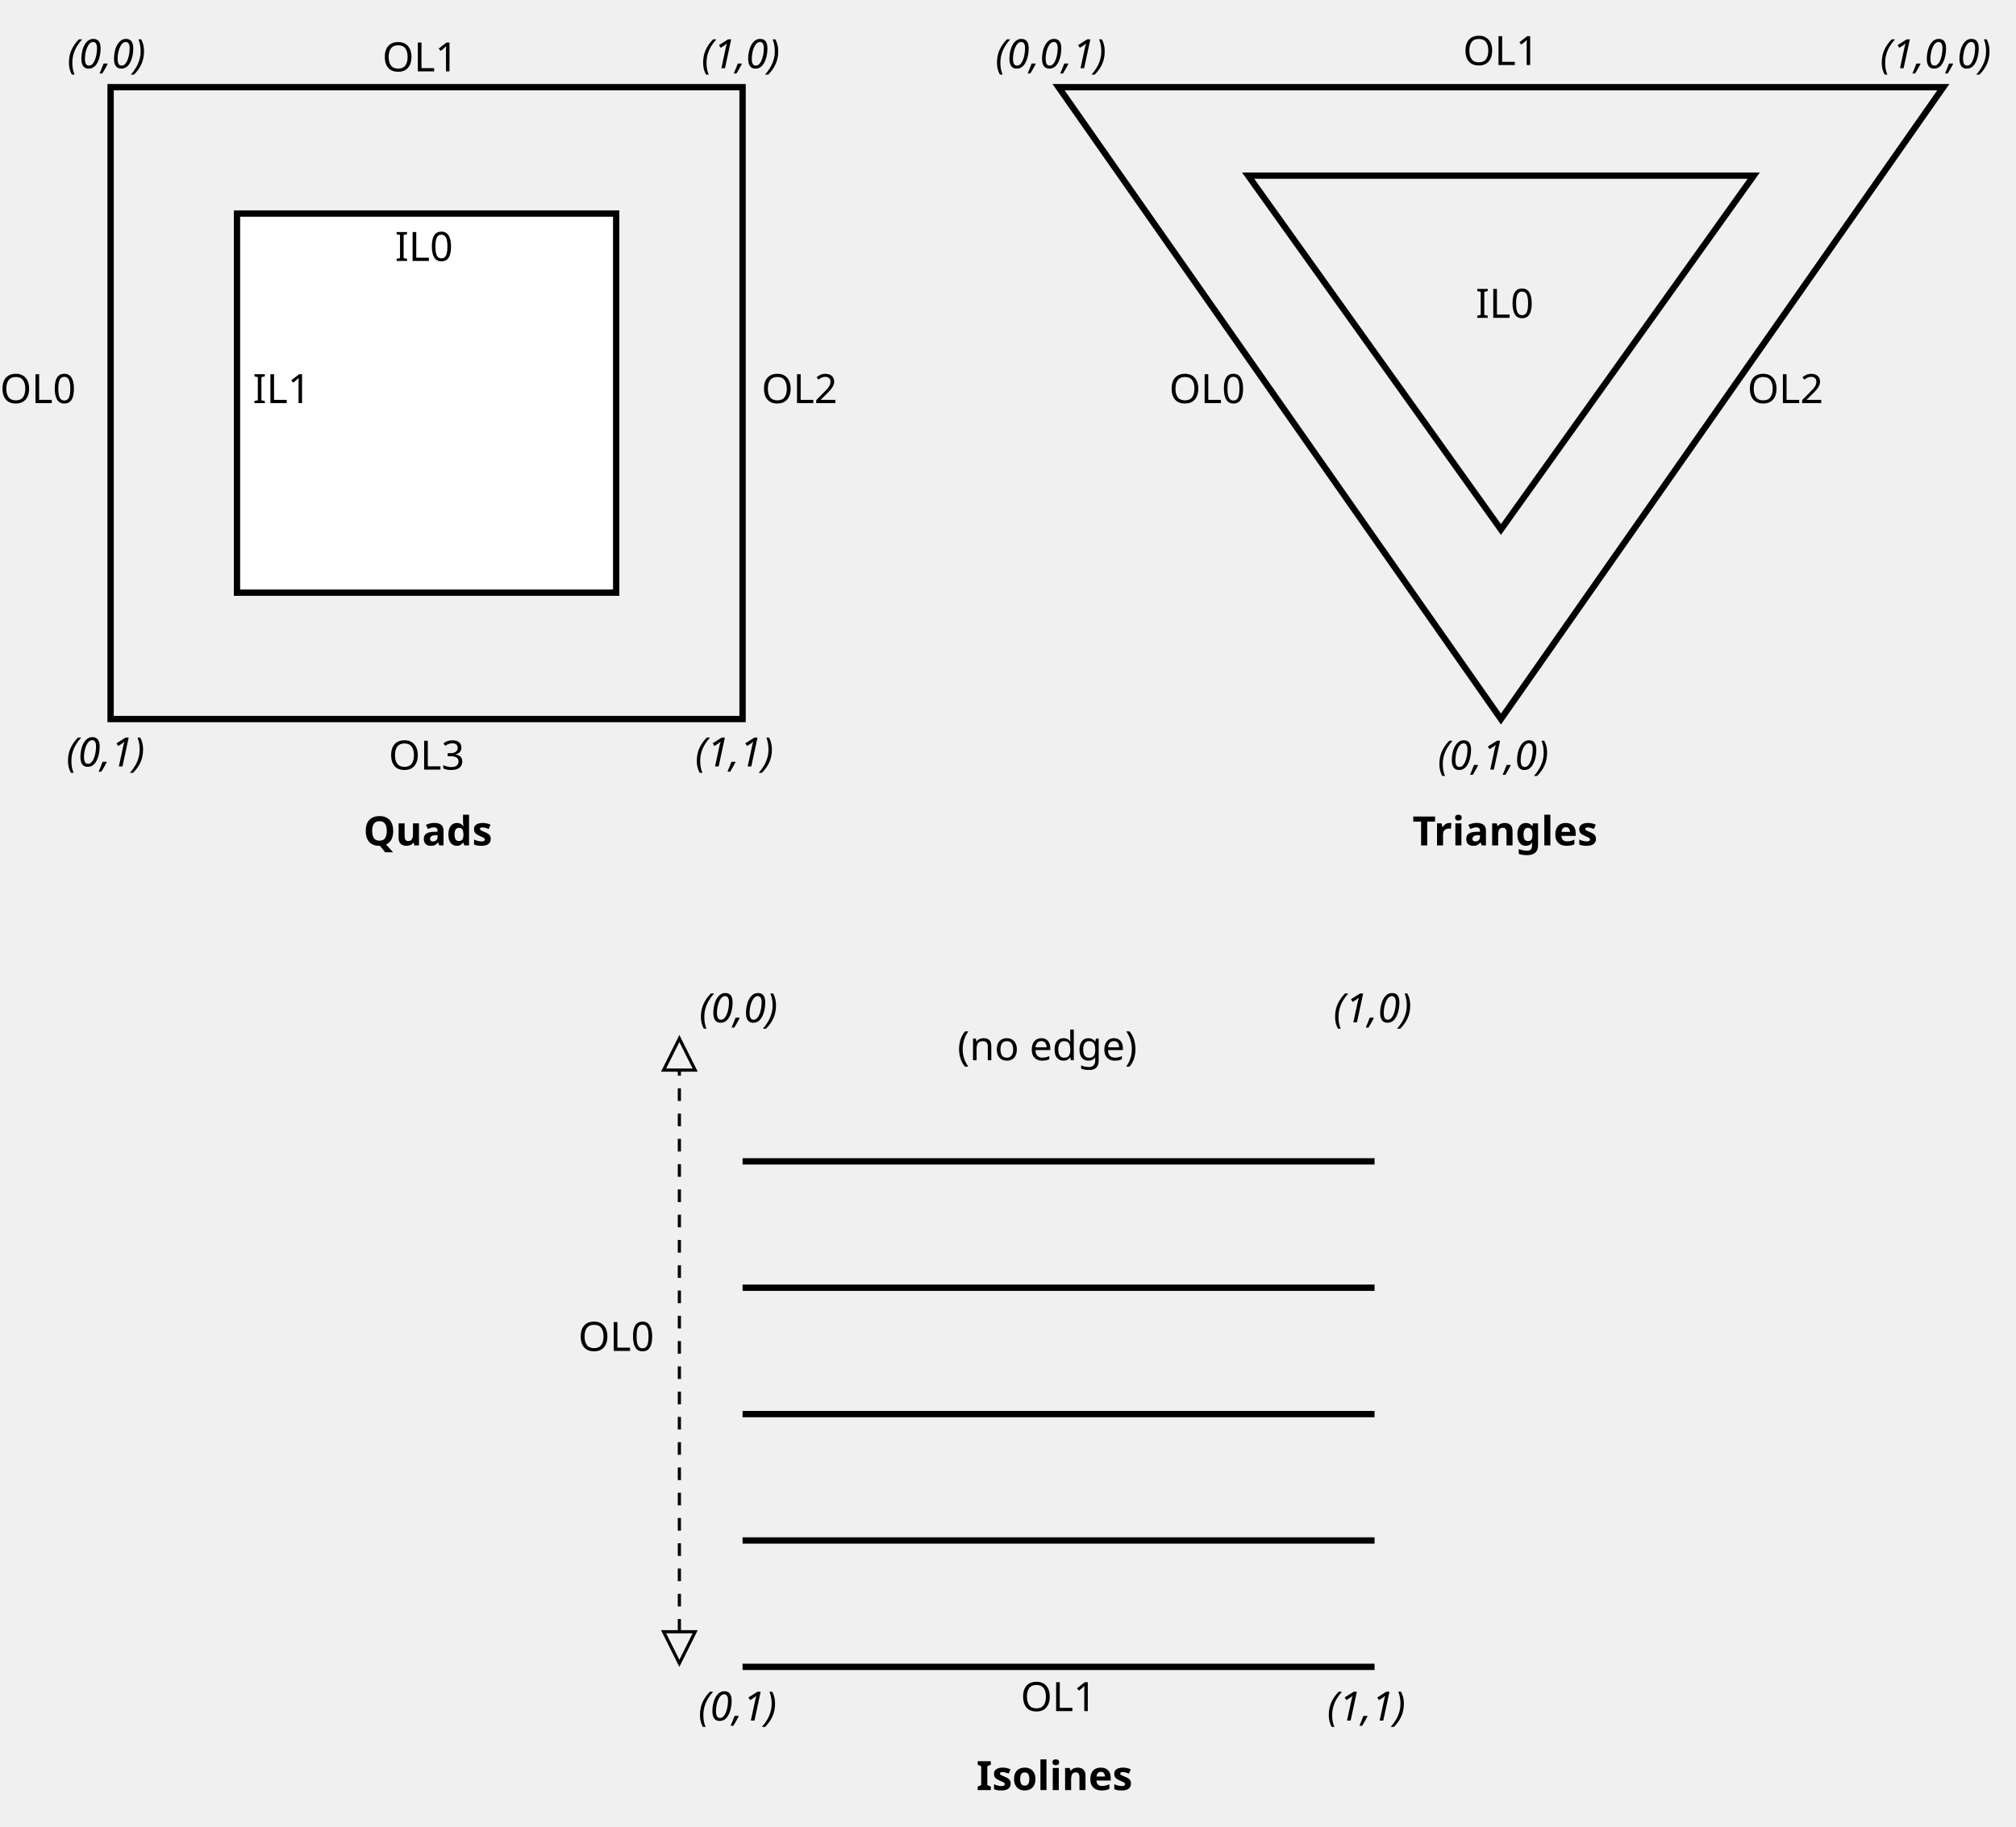
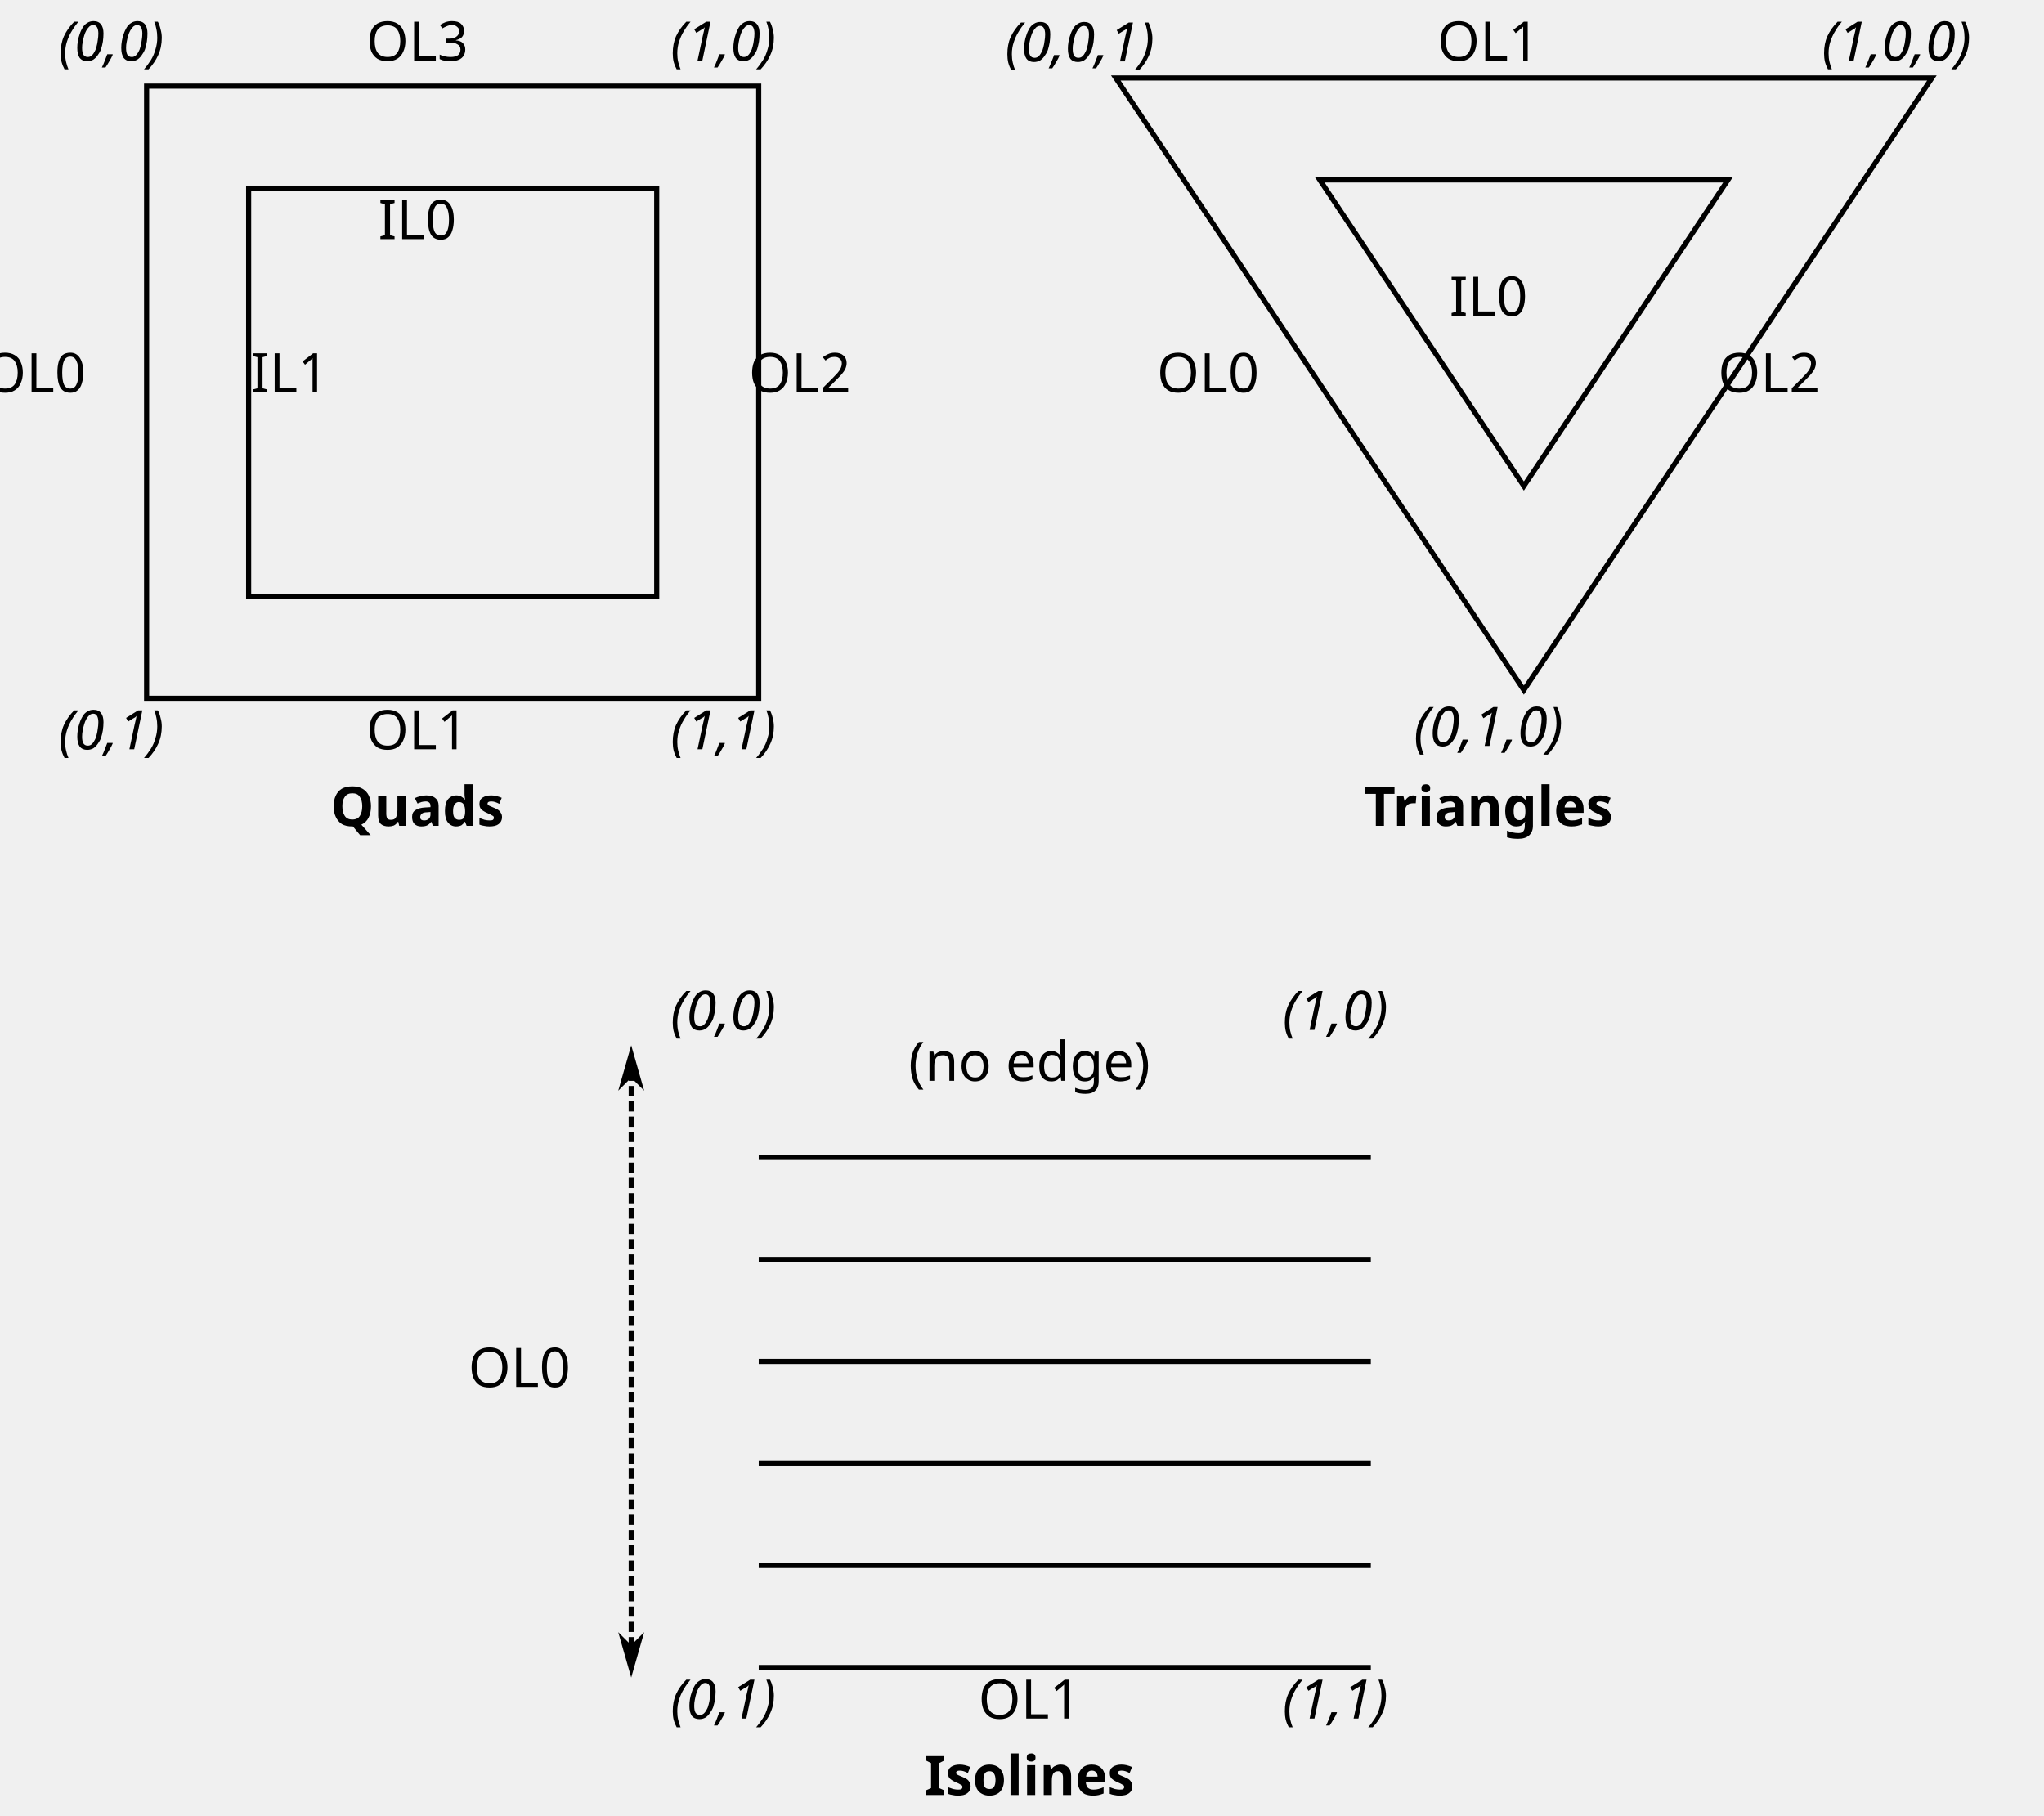
- <svg xmlns="http://www.w3.org/2000/svg" width="32cm" height="29cm" viewBox="-35 -19 638 561" id="svg2" version="1.1">
-   <defs id="defs148" />
-   <rect style="fill: none; fill-opacity:0; stroke-width: 2; stroke: #000000" x="0" y="0" width="200" height="200" id="rect4" />
-   <g id="g6">
-     <rect style="fill: #ffffff" x="40" y="40" width="120" height="120" id="rect8" />
-     <rect style="fill: none; fill-opacity:0; stroke-width: 2; stroke: #000000" x="40" y="40" width="120" height="120" id="rect10" />
+ <svg xmlns="http://www.w3.org/2000/svg" width="106.022mm" height="94.151mm" viewBox="0 0 106.022 94.151" version="1.1" id="svg3252">
+   <defs id="defs3246">
+     <marker orient="auto" refY="0" refX="0" id="Arrow1Mend" style="overflow:visible">
+       <path id="path1632" d="M 0,0 5,-5 -12.5,0 5,5 Z" style="fill:#000000;fill-opacity:1;fill-rule:evenodd;stroke:#000000;stroke-width:1pt;stroke-opacity:1" transform="matrix(-0.4,0,0,-0.4,-4,0)" />
+     </marker>
+     <marker orient="auto" refY="0" refX="0" id="Arrow1Mstart" style="overflow:visible">
+       <path id="path1629" d="M 0,0 5,-5 -12.5,0 5,5 Z" style="fill:#000000;fill-opacity:1;fill-rule:evenodd;stroke:#000000;stroke-width:1pt;stroke-opacity:1" transform="matrix(0.4,0,0,0.4,4,0)" />
+     </marker>
+   </defs>
+   <g id="layer1" transform="translate(-96.90548,-21.33494)">
+     <path style="fill:none;stroke:#000000;stroke-width:0.265;stroke-linecap:butt;stroke-linejoin:miter;stroke-miterlimit:4;stroke-dasharray:none;stroke-opacity:1" d="M 175.948,46.543 165.365,30.668 h 21.167 z" id="path5083" />
+     <path style="fill:none;stroke:#000000;stroke-width:0.265;stroke-linecap:butt;stroke-linejoin:miter;stroke-miterlimit:4;stroke-dasharray:none;stroke-opacity:1" d="M 175.948,57.127 C 154.781,25.377 154.781,25.377 154.781,25.377 h 42.333 z" id="path4959" />
+     <rect style="fill:none;fill-opacity:1;stroke:#000000;stroke-width:0.265;stroke-miterlimit:4;stroke-dasharray:none;stroke-dashoffset:0;stroke-opacity:1" id="rect5129" width="21.167" height="21.167" x="109.802" y="31.094" />
+     <rect style="fill:none;fill-opacity:1;stroke:#000000;stroke-width:0.265;stroke-miterlimit:4;stroke-dasharray:none;stroke-dashoffset:0;stroke-opacity:1" id="rect5129-4" width="31.75" height="31.75" x="104.51" y="25.802" />
+     <path style="fill:none;stroke:#000000;stroke-width:0.265px;stroke-linecap:butt;stroke-linejoin:miter;stroke-opacity:1" d="m 136.26,107.823 h 31.75" id="path5163" />
+     <path style="fill:none;stroke:#000000;stroke-width:0.265px;stroke-linecap:butt;stroke-linejoin:miter;stroke-opacity:1" d="m 136.26,102.531 h 31.75" id="path5165" />
+     <path style="fill:none;stroke:#000000;stroke-width:0.265px;stroke-linecap:butt;stroke-linejoin:miter;stroke-opacity:1" d="m 136.26,97.24 h 31.75" id="path5167" />
+     <path style="fill:none;stroke:#000000;stroke-width:0.265px;stroke-linecap:butt;stroke-linejoin:miter;stroke-opacity:1" d="m 136.26,91.948 h 31.75" id="path5169" />
+     <path style="fill:none;stroke:#000000;stroke-width:0.265px;stroke-linecap:butt;stroke-linejoin:miter;stroke-opacity:1" d="m 136.26,86.656 h 31.75" id="path5171" />
+     <path style="fill:none;stroke:#000000;stroke-width:0.265px;stroke-linecap:butt;stroke-linejoin:miter;stroke-opacity:1" d="m 136.26,81.365 h 31.75" id="path5173" />
+     <text xml:space="preserve" style="font-style:normal;font-weight:normal;font-size:10.583px;line-height:1.25;font-family:sans-serif;letter-spacing:0px;word-spacing:0px;fill:#000000;fill-opacity:1;stroke:none;stroke-width:0.265" x="142.875" y="65.49" id="text5179">
+       <tspan id="tspan5177" x="142.875" y="75.145" style="stroke-width:0.265" />
+     </text>
+     <text xml:space="preserve" style="font-style:normal;font-variant:normal;font-weight:normal;font-stretch:normal;font-size:2.822px;line-height:1.25;font-family:sans-serif;-inkscape-font-specification:'sans-serif, Normal';font-variant-ligatures:normal;font-variant-caps:normal;font-variant-numeric:normal;font-feature-settings:normal;text-align:start;letter-spacing:0px;word-spacing:0px;writing-mode:lr-tb;text-anchor:start;fill:#000000;fill-opacity:1;stroke:none;stroke-width:0.265" x="152.135" y="77.396" id="text2799">
+       <tspan id="tspan2797" x="152.135" y="77.396" style="font-style:normal;font-variant:normal;font-weight:normal;font-stretch:normal;font-size:2.822px;font-family:sans-serif;-inkscape-font-specification:'sans-serif, Normal';font-variant-ligatures:normal;font-variant-caps:normal;font-variant-numeric:normal;font-feature-settings:normal;text-align:center;writing-mode:lr-tb;text-anchor:middle;stroke-width:0.265">(no edge)</tspan>
+     </text>
+     <text xml:space="preserve" style="font-style:italic;font-variant:normal;font-weight:normal;font-stretch:normal;font-size:2.822px;line-height:1.25;font-family:sans-serif;-inkscape-font-specification:'sans-serif, Italic';font-variant-ligatures:normal;font-variant-caps:normal;font-variant-numeric:normal;font-feature-settings:normal;text-align:center;letter-spacing:0px;word-spacing:0px;writing-mode:lr-tb;text-anchor:middle;fill:#000000;fill-opacity:1;stroke:none;stroke-width:0.265" x="136.26" y="110.469" id="text2799-3">
+       <tspan id="tspan2797-9" x="136.26" y="110.469" style="font-style:italic;font-variant:normal;font-weight:normal;font-stretch:normal;font-size:2.822px;font-family:sans-serif;-inkscape-font-specification:'sans-serif, Italic';font-variant-ligatures:normal;font-variant-caps:normal;font-variant-numeric:normal;font-feature-settings:normal;text-align:center;writing-mode:lr-tb;text-anchor:middle;stroke-width:0.265">(0,1)</tspan>
+     </text>
+     <text xml:space="preserve" style="font-style:italic;font-variant:normal;font-weight:normal;font-stretch:normal;font-size:2.822px;line-height:1.25;font-family:sans-serif;-inkscape-font-specification:'sans-serif, Italic';font-variant-ligatures:normal;font-variant-caps:normal;font-variant-numeric:normal;font-feature-settings:normal;text-align:center;letter-spacing:0px;word-spacing:0px;writing-mode:lr-tb;text-anchor:middle;fill:#000000;fill-opacity:1;stroke:none;stroke-width:0.265" x="168.01" y="110.469" id="text2799-3-1">
+       <tspan id="tspan2797-9-7" x="168.01" y="110.469" style="font-style:italic;font-variant:normal;font-weight:normal;font-stretch:normal;font-size:2.822px;font-family:sans-serif;-inkscape-font-specification:'sans-serif, Italic';font-variant-ligatures:normal;font-variant-caps:normal;font-variant-numeric:normal;font-feature-settings:normal;text-align:center;writing-mode:lr-tb;text-anchor:middle;stroke-width:0.265">(1,1)</tspan>
+     </text>
+     <text xml:space="preserve" style="font-style:italic;font-variant:normal;font-weight:normal;font-stretch:normal;font-size:2.822px;line-height:1.25;font-family:sans-serif;-inkscape-font-specification:'sans-serif, Italic';font-variant-ligatures:normal;font-variant-caps:normal;font-variant-numeric:normal;font-feature-settings:normal;text-align:center;letter-spacing:0px;word-spacing:0px;writing-mode:lr-tb;text-anchor:middle;fill:#000000;fill-opacity:1;stroke:none;stroke-width:0.265" x="136.26" y="74.75" id="text2799-3-1-8">
+       <tspan id="tspan2797-9-7-2" x="136.26" y="74.75" style="font-style:italic;font-variant:normal;font-weight:normal;font-stretch:normal;font-size:2.822px;font-family:sans-serif;-inkscape-font-specification:'sans-serif, Italic';font-variant-ligatures:normal;font-variant-caps:normal;font-variant-numeric:normal;font-feature-settings:normal;text-align:center;writing-mode:lr-tb;text-anchor:middle;stroke-width:0.265">(0,0)</tspan>
+     </text>
+     <text xml:space="preserve" style="font-style:italic;font-variant:normal;font-weight:normal;font-stretch:normal;font-size:2.822px;line-height:1.25;font-family:sans-serif;-inkscape-font-specification:'sans-serif, Italic';font-variant-ligatures:normal;font-variant-caps:normal;font-variant-numeric:normal;font-feature-settings:normal;text-align:center;letter-spacing:0px;word-spacing:0px;writing-mode:lr-tb;text-anchor:middle;fill:#000000;fill-opacity:1;stroke:none;stroke-width:0.265" x="168.01" y="74.75" id="text2799-3-1-7">
+       <tspan id="tspan2797-9-7-0" x="168.01" y="74.75" style="font-style:italic;font-variant:normal;font-weight:normal;font-stretch:normal;font-size:2.822px;font-family:sans-serif;-inkscape-font-specification:'sans-serif, Italic';font-variant-ligatures:normal;font-variant-caps:normal;font-variant-numeric:normal;font-feature-settings:normal;text-align:center;writing-mode:lr-tb;text-anchor:middle;stroke-width:0.265">(1,0)</tspan>
+     </text>
+     <text xml:space="preserve" style="font-style:italic;font-variant:normal;font-weight:normal;font-stretch:normal;font-size:2.822px;line-height:1.25;font-family:sans-serif;-inkscape-font-specification:'sans-serif, Italic';font-variant-ligatures:normal;font-variant-caps:normal;font-variant-numeric:normal;font-feature-settings:normal;text-align:center;letter-spacing:0px;word-spacing:0px;writing-mode:lr-tb;text-anchor:middle;fill:#000000;fill-opacity:1;stroke:none;stroke-width:0.265" x="175.948" y="60.026" id="text5070-2-2-9">
+       <tspan id="tspan5068-0-3-36" x="175.948" y="60.026" style="font-style:italic;font-variant:normal;font-weight:normal;font-stretch:normal;font-size:2.822px;font-family:sans-serif;-inkscape-font-specification:'sans-serif, Italic';font-variant-ligatures:normal;font-variant-caps:normal;font-variant-numeric:normal;font-feature-settings:normal;text-align:center;writing-mode:lr-tb;text-anchor:middle;fill:#000000;fill-opacity:1;stroke-width:0.265">(0,1,0)</tspan>
+     </text>
+     <text xml:space="preserve" style="font-style:italic;font-variant:normal;font-weight:normal;font-stretch:normal;font-size:2.822px;line-height:1.25;font-family:sans-serif;-inkscape-font-specification:'sans-serif, Italic';font-variant-ligatures:normal;font-variant-caps:normal;font-variant-numeric:normal;font-feature-settings:normal;text-align:center;letter-spacing:0px;word-spacing:0px;writing-mode:lr-tb;text-anchor:middle;fill:#000000;fill-opacity:1;stroke:none;stroke-width:0.265" x="197.116" y="24.479" id="text5070-2-2-9-3">
+       <tspan id="tspan5068-0-3-36-1" x="197.116" y="24.479" style="font-style:italic;font-variant:normal;font-weight:normal;font-stretch:normal;font-size:2.822px;font-family:sans-serif;-inkscape-font-specification:'sans-serif, Italic';font-variant-ligatures:normal;font-variant-caps:normal;font-variant-numeric:normal;font-feature-settings:normal;text-align:center;writing-mode:lr-tb;text-anchor:middle;fill:#000000;fill-opacity:1;stroke-width:0.265">(1,0,0)</tspan>
+     </text>
+     <text xml:space="preserve" style="font-style:italic;font-variant:normal;font-weight:normal;font-stretch:normal;font-size:2.822px;line-height:1.25;font-family:sans-serif;-inkscape-font-specification:'sans-serif, Italic';font-variant-ligatures:normal;font-variant-caps:normal;font-variant-numeric:normal;font-feature-settings:normal;text-align:center;letter-spacing:0px;word-spacing:0px;writing-mode:lr-tb;text-anchor:middle;fill:#000000;fill-opacity:1;stroke:none;stroke-width:0.265" x="154.752" y="24.521" id="text5070-2-2-9-9">
+       <tspan id="tspan5068-0-3-36-9" x="154.752" y="24.521" style="font-style:italic;font-variant:normal;font-weight:normal;font-stretch:normal;font-size:2.822px;font-family:sans-serif;-inkscape-font-specification:'sans-serif, Italic';font-variant-ligatures:normal;font-variant-caps:normal;font-variant-numeric:normal;font-feature-settings:normal;text-align:center;writing-mode:lr-tb;text-anchor:middle;fill:#000000;fill-opacity:1;stroke-width:0.265">(0,0,1)</tspan>
+     </text>
+     <text xml:space="preserve" style="font-style:italic;font-variant:normal;font-weight:normal;font-stretch:normal;font-size:2.822px;line-height:1.25;font-family:sans-serif;-inkscape-font-specification:'sans-serif, Italic';font-variant-ligatures:normal;font-variant-caps:normal;font-variant-numeric:normal;font-feature-settings:normal;text-align:center;letter-spacing:0px;word-spacing:0px;writing-mode:lr-tb;text-anchor:middle;fill:#000000;fill-opacity:1;stroke:none;stroke-width:0.265" x="104.51" y="60.198" id="text2799-3-7">
+       <tspan id="tspan2797-9-70" x="104.51" y="60.198" style="font-style:italic;font-variant:normal;font-weight:normal;font-stretch:normal;font-size:2.822px;font-family:sans-serif;-inkscape-font-specification:'sans-serif, Italic';font-variant-ligatures:normal;font-variant-caps:normal;font-variant-numeric:normal;font-feature-settings:normal;text-align:center;writing-mode:lr-tb;text-anchor:middle;stroke-width:0.265">(0,1)</tspan>
+     </text>
+     <text xml:space="preserve" style="font-style:italic;font-variant:normal;font-weight:normal;font-stretch:normal;font-size:2.822px;line-height:1.25;font-family:sans-serif;-inkscape-font-specification:'sans-serif, Italic';font-variant-ligatures:normal;font-variant-caps:normal;font-variant-numeric:normal;font-feature-settings:normal;text-align:center;letter-spacing:0px;word-spacing:0px;writing-mode:lr-tb;text-anchor:middle;fill:#000000;fill-opacity:1;stroke:none;stroke-width:0.265" x="136.26" y="60.198" id="text2799-3-1-5">
+       <tspan id="tspan2797-9-7-3" x="136.26" y="60.198" style="font-style:italic;font-variant:normal;font-weight:normal;font-stretch:normal;font-size:2.822px;font-family:sans-serif;-inkscape-font-specification:'sans-serif, Italic';font-variant-ligatures:normal;font-variant-caps:normal;font-variant-numeric:normal;font-feature-settings:normal;text-align:center;writing-mode:lr-tb;text-anchor:middle;stroke-width:0.265">(1,1)</tspan>
+     </text>
+     <text xml:space="preserve" style="font-style:italic;font-variant:normal;font-weight:normal;font-stretch:normal;font-size:2.822px;line-height:1.25;font-family:sans-serif;-inkscape-font-specification:'sans-serif, Italic';font-variant-ligatures:normal;font-variant-caps:normal;font-variant-numeric:normal;font-feature-settings:normal;text-align:center;letter-spacing:0px;word-spacing:0px;writing-mode:lr-tb;text-anchor:middle;fill:#000000;fill-opacity:1;stroke:none;stroke-width:0.265" x="104.51" y="24.479" id="text2799-3-1-8-0">
+       <tspan id="tspan2797-9-7-2-0" x="104.51" y="24.479" style="font-style:italic;font-variant:normal;font-weight:normal;font-stretch:normal;font-size:2.822px;font-family:sans-serif;-inkscape-font-specification:'sans-serif, Italic';font-variant-ligatures:normal;font-variant-caps:normal;font-variant-numeric:normal;font-feature-settings:normal;text-align:center;writing-mode:lr-tb;text-anchor:middle;stroke-width:0.265">(0,0)</tspan>
+     </text>
+     <text xml:space="preserve" style="font-style:italic;font-variant:normal;font-weight:normal;font-stretch:normal;font-size:2.822px;line-height:1.25;font-family:sans-serif;-inkscape-font-specification:'sans-serif, Italic';font-variant-ligatures:normal;font-variant-caps:normal;font-variant-numeric:normal;font-feature-settings:normal;text-align:center;letter-spacing:0px;word-spacing:0px;writing-mode:lr-tb;text-anchor:middle;fill:#000000;fill-opacity:1;stroke:none;stroke-width:0.265" x="136.26" y="24.479" id="text2799-3-1-7-3">
+       <tspan id="tspan2797-9-7-0-2" x="136.26" y="24.479" style="font-style:italic;font-variant:normal;font-weight:normal;font-stretch:normal;font-size:2.822px;font-family:sans-serif;-inkscape-font-specification:'sans-serif, Italic';font-variant-ligatures:normal;font-variant-caps:normal;font-variant-numeric:normal;font-feature-settings:normal;text-align:center;writing-mode:lr-tb;text-anchor:middle;stroke-width:0.265">(1,0)</tspan>
+     </text>
+     <text xml:space="preserve" style="font-style:normal;font-variant:normal;font-weight:normal;font-stretch:normal;font-size:2.822px;line-height:1.25;font-family:sans-serif;-inkscape-font-specification:'sans-serif, Normal';font-variant-ligatures:normal;font-variant-caps:normal;font-variant-numeric:normal;font-feature-settings:normal;text-align:start;letter-spacing:0px;word-spacing:0px;writing-mode:lr-tb;text-anchor:start;fill:#000000;fill-opacity:1;stroke:none;stroke-width:0.265" x="125.677" y="93.271" id="text2799-38">
+       <tspan id="tspan2797-6" x="125.677" y="93.271" style="font-style:normal;font-variant:normal;font-weight:normal;font-stretch:normal;font-size:2.822px;font-family:sans-serif;-inkscape-font-specification:'sans-serif, Normal';font-variant-ligatures:normal;font-variant-caps:normal;font-variant-numeric:normal;font-feature-settings:normal;text-align:center;writing-mode:lr-tb;text-anchor:middle;stroke-width:0.265">OL0</tspan>
+     </text>
+     <text xml:space="preserve" style="font-style:normal;font-variant:normal;font-weight:normal;font-stretch:normal;font-size:2.822px;line-height:1.25;font-family:sans-serif;-inkscape-font-specification:'sans-serif, Normal';font-variant-ligatures:normal;font-variant-caps:normal;font-variant-numeric:normal;font-feature-settings:normal;text-align:start;letter-spacing:0px;word-spacing:0px;writing-mode:lr-tb;text-anchor:start;fill:#000000;fill-opacity:1;stroke:none;stroke-width:0.265" x="152.135" y="110.469" id="text2799-38-8">
+       <tspan id="tspan2797-6-4" x="152.135" y="110.469" style="font-style:normal;font-variant:normal;font-weight:normal;font-stretch:normal;font-size:2.822px;font-family:sans-serif;-inkscape-font-specification:'sans-serif, Normal';font-variant-ligatures:normal;font-variant-caps:normal;font-variant-numeric:normal;font-feature-settings:normal;text-align:center;writing-mode:lr-tb;text-anchor:middle;stroke-width:0.265">OL1</tspan>
+     </text>
+     <path style="fill:none;stroke:#000000;stroke-width:0.265;stroke-linecap:butt;stroke-linejoin:miter;stroke-miterlimit:4;stroke-dasharray:0.529, 0.265;stroke-dashoffset:0;stroke-opacity:1;marker-start:url(#Arrow1Mstart);marker-end:url(#Arrow1Mend)" d="M 129.646,76.073 V 107.823" id="path8332" />
+     <text xml:space="preserve" style="font-style:normal;font-variant:normal;font-weight:normal;font-stretch:normal;font-size:2.822px;line-height:1.25;font-family:sans-serif;-inkscape-font-specification:'sans-serif, Normal';font-variant-ligatures:normal;font-variant-caps:normal;font-variant-numeric:normal;font-feature-settings:normal;text-align:start;letter-spacing:0px;word-spacing:0px;writing-mode:lr-tb;text-anchor:start;fill:#000000;fill-opacity:1;stroke:none;stroke-width:0.265" x="100.542" y="41.677" id="text2799-38-88">
+       <tspan id="tspan2797-6-9" x="100.542" y="41.677" style="font-style:normal;font-variant:normal;font-weight:normal;font-stretch:normal;font-size:2.822px;font-family:sans-serif;-inkscape-font-specification:'sans-serif, Normal';font-variant-ligatures:normal;font-variant-caps:normal;font-variant-numeric:normal;font-feature-settings:normal;text-align:center;writing-mode:lr-tb;text-anchor:middle;stroke-width:0.265">OL0</tspan>
+     </text>
+     <text xml:space="preserve" style="font-style:normal;font-variant:normal;font-weight:normal;font-stretch:normal;font-size:2.822px;line-height:1.25;font-family:sans-serif;-inkscape-font-specification:'sans-serif, Normal';font-variant-ligatures:normal;font-variant-caps:normal;font-variant-numeric:normal;font-feature-settings:normal;text-align:start;letter-spacing:0px;word-spacing:0px;writing-mode:lr-tb;text-anchor:start;fill:#000000;fill-opacity:1;stroke:none;stroke-width:0.265" x="120.385" y="60.198" id="text2799-38-8-5">
+       <tspan id="tspan2797-6-4-0" x="120.385" y="60.198" style="font-style:normal;font-variant:normal;font-weight:normal;font-stretch:normal;font-size:2.822px;font-family:sans-serif;-inkscape-font-specification:'sans-serif, Normal';font-variant-ligatures:normal;font-variant-caps:normal;font-variant-numeric:normal;font-feature-settings:normal;text-align:center;writing-mode:lr-tb;text-anchor:middle;stroke-width:0.265">OL1</tspan>
+     </text>
+     <text xml:space="preserve" style="font-style:normal;font-variant:normal;font-weight:normal;font-stretch:normal;font-size:2.822px;line-height:1.25;font-family:sans-serif;-inkscape-font-specification:'sans-serif, Normal';font-variant-ligatures:normal;font-variant-caps:normal;font-variant-numeric:normal;font-feature-settings:normal;text-align:start;letter-spacing:0px;word-spacing:0px;writing-mode:lr-tb;text-anchor:start;fill:#000000;fill-opacity:1;stroke:none;stroke-width:0.265" x="120.385" y="24.479" id="text2799-38-8-5-0">
+       <tspan id="tspan2797-6-4-0-5" x="120.385" y="24.479" style="font-style:normal;font-variant:normal;font-weight:normal;font-stretch:normal;font-size:2.822px;font-family:sans-serif;-inkscape-font-specification:'sans-serif, Normal';font-variant-ligatures:normal;font-variant-caps:normal;font-variant-numeric:normal;font-feature-settings:normal;text-align:center;writing-mode:lr-tb;text-anchor:middle;stroke-width:0.265">OL3</tspan>
+     </text>
+     <text xml:space="preserve" style="font-style:normal;font-variant:normal;font-weight:normal;font-stretch:normal;font-size:2.822px;line-height:1.25;font-family:sans-serif;-inkscape-font-specification:'sans-serif, Normal';font-variant-ligatures:normal;font-variant-caps:normal;font-variant-numeric:normal;font-feature-settings:normal;text-align:start;letter-spacing:0px;word-spacing:0px;writing-mode:lr-tb;text-anchor:start;fill:#000000;fill-opacity:1;stroke:none;stroke-width:0.265" x="140.229" y="41.677" id="text2799-38-8-5-1">
+       <tspan id="tspan2797-6-4-0-6" x="140.229" y="41.677" style="font-style:normal;font-variant:normal;font-weight:normal;font-stretch:normal;font-size:2.822px;font-family:sans-serif;-inkscape-font-specification:'sans-serif, Normal';font-variant-ligatures:normal;font-variant-caps:normal;font-variant-numeric:normal;font-feature-settings:normal;text-align:center;writing-mode:lr-tb;text-anchor:middle;stroke-width:0.265">OL2</tspan>
+     </text>
+     <text xml:space="preserve" style="font-style:normal;font-variant:normal;font-weight:normal;font-stretch:normal;font-size:2.822px;line-height:1.25;font-family:sans-serif;-inkscape-font-specification:'sans-serif, Normal';font-variant-ligatures:normal;font-variant-caps:normal;font-variant-numeric:normal;font-feature-settings:normal;text-align:start;letter-spacing:0px;word-spacing:0px;writing-mode:lr-tb;text-anchor:start;fill:#000000;fill-opacity:1;stroke:none;stroke-width:0.265" x="120.385" y="33.74" id="text2799-38-8-5-3">
+       <tspan id="tspan2797-6-4-0-9" x="120.385" y="33.74" style="font-style:normal;font-variant:normal;font-weight:normal;font-stretch:normal;font-size:2.822px;font-family:sans-serif;-inkscape-font-specification:'sans-serif, Normal';font-variant-ligatures:normal;font-variant-caps:normal;font-variant-numeric:normal;font-feature-settings:normal;text-align:center;writing-mode:lr-tb;text-anchor:middle;stroke-width:0.265">IL0</tspan>
+     </text>
+     <text xml:space="preserve" style="font-style:normal;font-variant:normal;font-weight:normal;font-stretch:normal;font-size:2.822px;line-height:1.25;font-family:sans-serif;-inkscape-font-specification:'sans-serif, Normal';font-variant-ligatures:normal;font-variant-caps:normal;font-variant-numeric:normal;font-feature-settings:normal;text-align:start;letter-spacing:0px;word-spacing:0px;writing-mode:lr-tb;text-anchor:start;fill:#000000;fill-opacity:1;stroke:none;stroke-width:0.265" x="113.771" y="41.677" id="text2799-38-8-5-7">
+       <tspan id="tspan2797-6-4-0-0" x="113.771" y="41.677" style="font-style:normal;font-variant:normal;font-weight:normal;font-stretch:normal;font-size:2.822px;font-family:sans-serif;-inkscape-font-specification:'sans-serif, Normal';font-variant-ligatures:normal;font-variant-caps:normal;font-variant-numeric:normal;font-feature-settings:normal;text-align:center;writing-mode:lr-tb;text-anchor:middle;stroke-width:0.265">IL1</tspan>
+     </text>
+     <text xml:space="preserve" style="font-style:normal;font-variant:normal;font-weight:normal;font-stretch:normal;font-size:2.822px;line-height:1.25;font-family:sans-serif;-inkscape-font-specification:'sans-serif, Normal';font-variant-ligatures:normal;font-variant-caps:normal;font-variant-numeric:normal;font-feature-settings:normal;text-align:start;letter-spacing:0px;word-spacing:0px;writing-mode:lr-tb;text-anchor:start;fill:#000000;fill-opacity:1;stroke:none;stroke-width:0.265" x="161.396" y="41.677" id="text2799-38-88-3">
+       <tspan id="tspan2797-6-9-9" x="161.396" y="41.677" style="font-style:normal;font-variant:normal;font-weight:normal;font-stretch:normal;font-size:2.822px;font-family:sans-serif;-inkscape-font-specification:'sans-serif, Normal';font-variant-ligatures:normal;font-variant-caps:normal;font-variant-numeric:normal;font-feature-settings:normal;text-align:center;writing-mode:lr-tb;text-anchor:middle;stroke-width:0.265">OL0</tspan>
+     </text>
+     <text xml:space="preserve" style="font-style:normal;font-variant:normal;font-weight:normal;font-stretch:normal;font-size:2.822px;line-height:1.25;font-family:sans-serif;-inkscape-font-specification:'sans-serif, Normal';font-variant-ligatures:normal;font-variant-caps:normal;font-variant-numeric:normal;font-feature-settings:normal;text-align:start;letter-spacing:0px;word-spacing:0px;writing-mode:lr-tb;text-anchor:start;fill:#000000;fill-opacity:1;stroke:none;stroke-width:0.265" x="190.5" y="41.677" id="text2799-38-8-5-1-8">
+       <tspan id="tspan2797-6-4-0-6-8" x="190.5" y="41.677" style="font-style:normal;font-variant:normal;font-weight:normal;font-stretch:normal;font-size:2.822px;font-family:sans-serif;-inkscape-font-specification:'sans-serif, Normal';font-variant-ligatures:normal;font-variant-caps:normal;font-variant-numeric:normal;font-feature-settings:normal;text-align:center;writing-mode:lr-tb;text-anchor:middle;stroke-width:0.265">OL2</tspan>
+     </text>
+     <text xml:space="preserve" style="font-style:normal;font-variant:normal;font-weight:normal;font-stretch:normal;font-size:2.822px;line-height:1.25;font-family:sans-serif;-inkscape-font-specification:'sans-serif, Normal';font-variant-ligatures:normal;font-variant-caps:normal;font-variant-numeric:normal;font-feature-settings:normal;text-align:start;letter-spacing:0px;word-spacing:0px;writing-mode:lr-tb;text-anchor:start;fill:#000000;fill-opacity:1;stroke:none;stroke-width:0.265" x="175.948" y="24.479" id="text2799-38-8-5-2">
+       <tspan id="tspan2797-6-4-0-56" x="175.948" y="24.479" style="font-style:normal;font-variant:normal;font-weight:normal;font-stretch:normal;font-size:2.822px;font-family:sans-serif;-inkscape-font-specification:'sans-serif, Normal';font-variant-ligatures:normal;font-variant-caps:normal;font-variant-numeric:normal;font-feature-settings:normal;text-align:center;writing-mode:lr-tb;text-anchor:middle;stroke-width:0.265">OL1</tspan>
+     </text>
+     <text xml:space="preserve" style="font-style:normal;font-variant:normal;font-weight:normal;font-stretch:normal;font-size:2.822px;line-height:1.25;font-family:sans-serif;-inkscape-font-specification:'sans-serif, Normal';font-variant-ligatures:normal;font-variant-caps:normal;font-variant-numeric:normal;font-feature-settings:normal;text-align:start;letter-spacing:0px;word-spacing:0px;writing-mode:lr-tb;text-anchor:start;fill:#000000;fill-opacity:1;stroke:none;stroke-width:0.265" x="175.948" y="37.708" id="text2799-38-8-5-3-1">
+       <tspan id="tspan2797-6-4-0-9-0" x="175.948" y="37.708" style="font-style:normal;font-variant:normal;font-weight:normal;font-stretch:normal;font-size:2.822px;font-family:sans-serif;-inkscape-font-specification:'sans-serif, Normal';font-variant-ligatures:normal;font-variant-caps:normal;font-variant-numeric:normal;font-feature-settings:normal;text-align:center;writing-mode:lr-tb;text-anchor:middle;stroke-width:0.265">IL0</tspan>
+     </text>
+     <text xml:space="preserve" style="font-style:normal;font-variant:normal;font-weight:normal;font-stretch:normal;font-size:2.822px;line-height:1.25;font-family:sans-serif;-inkscape-font-specification:'sans-serif, Normal';font-variant-ligatures:normal;font-variant-caps:normal;font-variant-numeric:normal;font-feature-settings:normal;text-align:start;letter-spacing:0px;word-spacing:0px;writing-mode:lr-tb;text-anchor:start;fill:#000000;fill-opacity:1;stroke:none;stroke-width:0.265" x="120.385" y="64.167" id="text2799-30">
+       <tspan id="tspan2797-0" x="120.385" y="64.167" style="font-style:normal;font-variant:normal;font-weight:bold;font-stretch:normal;font-size:2.822px;font-family:sans-serif;-inkscape-font-specification:'sans-serif, Bold';font-variant-ligatures:normal;font-variant-caps:normal;font-variant-numeric:normal;font-feature-settings:normal;text-align:center;writing-mode:lr-tb;text-anchor:middle;stroke-width:0.265">Quads</tspan>
+     </text>
+     <text xml:space="preserve" style="font-style:normal;font-variant:normal;font-weight:normal;font-stretch:normal;font-size:2.822px;line-height:1.25;font-family:sans-serif;-inkscape-font-specification:'sans-serif, Normal';font-variant-ligatures:normal;font-variant-caps:normal;font-variant-numeric:normal;font-feature-settings:normal;text-align:start;letter-spacing:0px;word-spacing:0px;writing-mode:lr-tb;text-anchor:start;fill:#000000;fill-opacity:1;stroke:none;stroke-width:0.265" x="175.948" y="64.167" id="text2799-30-4">
+       <tspan id="tspan2797-0-8" x="175.948" y="64.167" style="font-style:normal;font-variant:normal;font-weight:bold;font-stretch:normal;font-size:2.822px;font-family:sans-serif;-inkscape-font-specification:'sans-serif, Bold';font-variant-ligatures:normal;font-variant-caps:normal;font-variant-numeric:normal;font-feature-settings:normal;text-align:center;writing-mode:lr-tb;text-anchor:middle;stroke-width:0.265">Triangles</tspan>
+     </text>
+     <text xml:space="preserve" style="font-style:normal;font-variant:normal;font-weight:normal;font-stretch:normal;font-size:2.822px;line-height:1.25;font-family:sans-serif;-inkscape-font-specification:'sans-serif, Normal';font-variant-ligatures:normal;font-variant-caps:normal;font-variant-numeric:normal;font-feature-settings:normal;text-align:start;letter-spacing:0px;word-spacing:0px;writing-mode:lr-tb;text-anchor:start;fill:#000000;fill-opacity:1;stroke:none;stroke-width:0.265" x="152.135" y="114.438" id="text2799-30-5">
+       <tspan id="tspan2797-0-80" x="152.135" y="114.438" style="font-style:normal;font-variant:normal;font-weight:bold;font-stretch:normal;font-size:2.822px;font-family:sans-serif;-inkscape-font-specification:'sans-serif, Bold';font-variant-ligatures:normal;font-variant-caps:normal;font-variant-numeric:normal;font-feature-settings:normal;text-align:center;writing-mode:lr-tb;text-anchor:middle;stroke-width:0.265">Isolines</tspan>
+     </text>
  </g>
-   <text font-size="12.8" style="fill: #000000;text-anchor:start;font-family:sans-serif;font-style:normal;font-weight:normal" x="45" y="100" id="text12">
-     <tspan x="45" y="100" id="tspan14">IL1</tspan>
-   </text>
-   <text font-size="12.8" style="fill: #000000;text-anchor:start;font-family:sans-serif;font-style:normal;font-weight:normal" x="40" y="100" id="text16">
-     <tspan x="40" y="100" id="tspan18" />
-   </text>
-   <text font-size="12.8" style="fill: #000000;text-anchor:start;font-family:sans-serif;font-style:normal;font-weight:normal" x="90" y="55" id="text20">
-     <tspan x="90" y="55" id="tspan22">IL0</tspan>
-   </text>
-   <text font-size="12.8" style="fill: #000000;text-anchor:start;font-family:sans-serif;font-style:normal;font-weight:normal" x="-35" y="100" id="text24">
-     <tspan x="-35" y="100" id="tspan26"> OL0</tspan>
-   </text>
-   <text font-size="12.8" style="fill: #000000;text-anchor:start;font-family:sans-serif;font-style:normal;font-weight:normal" x="206" y="100" id="text28">
-     <tspan x="206" y="100" id="tspan30">OL2</tspan>
-   </text>
-   <text font-size="12.8" style="fill: #000000;text-anchor:start;font-family:sans-serif;font-style:normal;font-weight:normal" x="86" y="-5" id="text32">
-     <tspan x="86" y="-5" id="tspan34">OL1</tspan>
-   </text>
-   <text font-size="12.8" style="fill: #000000;text-anchor:start;font-family:sans-serif;font-style:normal;font-weight:normal" x="88" y="216" id="text36">
-     <tspan x="88" y="216" id="tspan38">OL3</tspan>
-   </text>
-   <text font-size="12.8" style="fill: #000000;text-anchor:start;font-family:sans-serif;font-style:normal;font-weight:700" x="80" y="240" id="text40">
-     <tspan x="80" y="240" id="tspan42">Quads</tspan>
-   </text>
-   <polygon style="fill: none; fill-opacity:0; stroke-width: 2; stroke: #000000" points="440,200 580,0 300,0 " id="polygon44" />
-   <polygon style="fill: none; fill-opacity:0; stroke-width: 2; stroke: #000000" points="440,140 520,28 360,28 " id="polygon46" />
-   <text font-size="12.8" style="fill: #000000;text-anchor:start;font-family:sans-serif;font-style:normal;font-weight:normal" x="432" y="73" id="text48">
-     <tspan x="432" y="73" id="tspan50">IL0</tspan>
-   </text>
-   <text font-size="12.8" style="fill: #000000;text-anchor:start;font-family:sans-serif;font-style:normal;font-weight:normal" x="335" y="100" id="text52">
-     <tspan x="335" y="100" id="tspan54"> OL0</tspan>
-   </text>
-   <text font-size="12.8" style="fill: #000000;text-anchor:start;font-family:sans-serif;font-style:normal;font-weight:normal" x="428" y="-7" id="text56">
-     <tspan x="428" y="-7" id="tspan58">OL1</tspan>
-   </text>
-   <text font-size="12.8" style="fill: #000000;text-anchor:start;font-family:sans-serif;font-style:normal;font-weight:normal" x="518" y="100" id="text60">
-     <tspan x="518" y="100" id="tspan62">OL2</tspan>
-   </text>
-   <line style="fill: none; fill-opacity:0; stroke-width: 2; stroke: #000000" x1="200" y1="500" x2="400" y2="500" id="line64" />
-   <line style="fill: none; fill-opacity:0; stroke-width: 2; stroke: #000000" x1="200" y1="420" x2="400" y2="420" id="line66" />
-   <line style="fill: none; fill-opacity:0; stroke-width: 2; stroke: #000000" x1="200" y1="460" x2="400" y2="460" id="line68" />
-   <line style="fill: none; fill-opacity:0; stroke-width: 2; stroke: #000000" x1="200" y1="380" x2="400" y2="380" id="line70" />
-   <line style="fill: none; fill-opacity:0; stroke-width: 2; stroke: #000000" x1="200" y1="340" x2="400" y2="340" id="line72" />
-   <text font-size="12.8" style="fill: #000000;text-anchor:start;font-family:sans-serif;font-style:normal;font-weight:700" x="412" y="240" id="text74">
-     <tspan x="412" y="240" id="tspan76">Triangles</tspan>
-   </text>
-   <text font-size="12.8" style="fill: #000000;text-anchor:start;font-family:sans-serif;font-style:normal;font-weight:700" x="274" y="539" id="text78">
-     <tspan x="274" y="539" id="tspan80">Isolines</tspan>
-   </text>
-   <text font-size="12.8" style="fill: #000000;text-anchor:start;font-family:sans-serif;font-style:normal;font-weight:normal" x="288" y="514" id="text82">
-     <tspan x="288" y="514" id="tspan84">OL1</tspan>
-   </text>
-   <text font-size="12.8" style="fill: #000000;text-anchor:start;font-family:sans-serif;font-style:normal;font-weight:normal" x="268" y="308" id="text86">
-     <tspan x="268" y="308" id="tspan88">(no edge)</tspan>
-   </text>
-   <g id="g90">
-     <line style="fill: none; fill-opacity:0; stroke-width: 1; stroke-dasharray: 4; stroke: #000000" x1="180" y1="488.882" x2="180" y2="311.118" id="line92" />
-     <polygon style="fill: none; fill-opacity:0; stroke-width: 1; stroke: #000000" points="175,488.882 180,498.882 185,488.882 " id="polygon94" />
-     <polygon style="fill: none; fill-opacity:0; stroke-width: 1; stroke: #000000" points="185,311.118 180,301.118 175,311.118 " id="polygon96" />
-   </g>
-   <text font-size="12.8" style="fill: #000000;text-anchor:start;font-family:sans-serif;font-style:normal;font-weight:normal" x="148" y="400" id="text98">
-     <tspan x="148" y="400" id="tspan100"> OL0</tspan>
-   </text>
-   <text font-size="12.8" style="fill: #000000;text-anchor:start;font-family:sans-serif;font-style:italic;font-weight:normal" x="-14" y="215" id="text102">
-     <tspan x="-14" y="215" id="tspan104">(0,1)</tspan>
-   </text>
-   <text font-size="12.8" style="fill: #000000;text-anchor:start;font-family:sans-serif;font-style:italic;font-weight:normal" x="185" y="215" id="text106">
-     <tspan x="185" y="215" id="tspan108">(1,1)</tspan>
-   </text>
-   <text font-size="12.8" style="fill: #000000;text-anchor:start;font-family:sans-serif;font-style:italic;font-weight:normal" x="-13.698" y="-6" id="text110">
-     <tspan x="-13.698" y="-6" id="tspan112">(0,0)</tspan>
-   </text>
-   <text font-size="12.8" style="fill: #000000;text-anchor:start;font-family:sans-serif;font-style:italic;font-weight:normal" x="187" y="-6" id="text114">
-     <tspan x="187" y="-6" id="tspan116">(1,0)</tspan>
-   </text>
-   <text font-size="12.8" style="fill: #000000;text-anchor:start;font-family:sans-serif;font-style:italic;font-weight:normal" x="186" y="517" id="text118">
-     <tspan x="186" y="517" id="tspan120">(0,1)</tspan>
-   </text>
-   <text font-size="12.8" style="fill: #000000;text-anchor:start;font-family:sans-serif;font-style:italic;font-weight:normal" x="385" y="517" id="text122">
-     <tspan x="385" y="517" id="tspan124">(1,1)</tspan>
-   </text>
-   <text font-size="12.8" style="fill: #000000;text-anchor:start;font-family:sans-serif;font-style:italic;font-weight:normal" x="186.302" y="296" id="text126">
-     <tspan x="186.302" y="296" id="tspan128">(0,0)</tspan>
-   </text>
-   <text font-size="12.8" style="fill: #000000;text-anchor:start;font-family:sans-serif;font-style:italic;font-weight:normal" x="387" y="296" id="text130">
-     <tspan x="387" y="296" id="tspan132">(1,0)</tspan>
-   </text>
-   <text font-size="12.8" style="fill: #000000;text-anchor:start;font-family:sans-serif;font-style:italic;font-weight:normal" x="280" y="214" id="text134">
-     <tspan x="280" y="-6" id="tspan136">(0,0,1)</tspan>
-   </text>
-   <text font-size="12.8" style="fill: #000000;text-anchor:start;font-family:sans-serif;font-style:italic;font-weight:normal" x="420" y="-7" id="text138">
-     <tspan x="420" y="216" id="tspan140">(0,1,0)</tspan>
-   </text>
-   <text font-size="12.8" style="fill: #000000;text-anchor:start;font-family:sans-serif;font-style:italic;font-weight:normal" x="560" y="214" id="text142">
-     <tspan x="560" y="-6" id="tspan144">(1,0,0)</tspan>
-   </text>
</svg>
